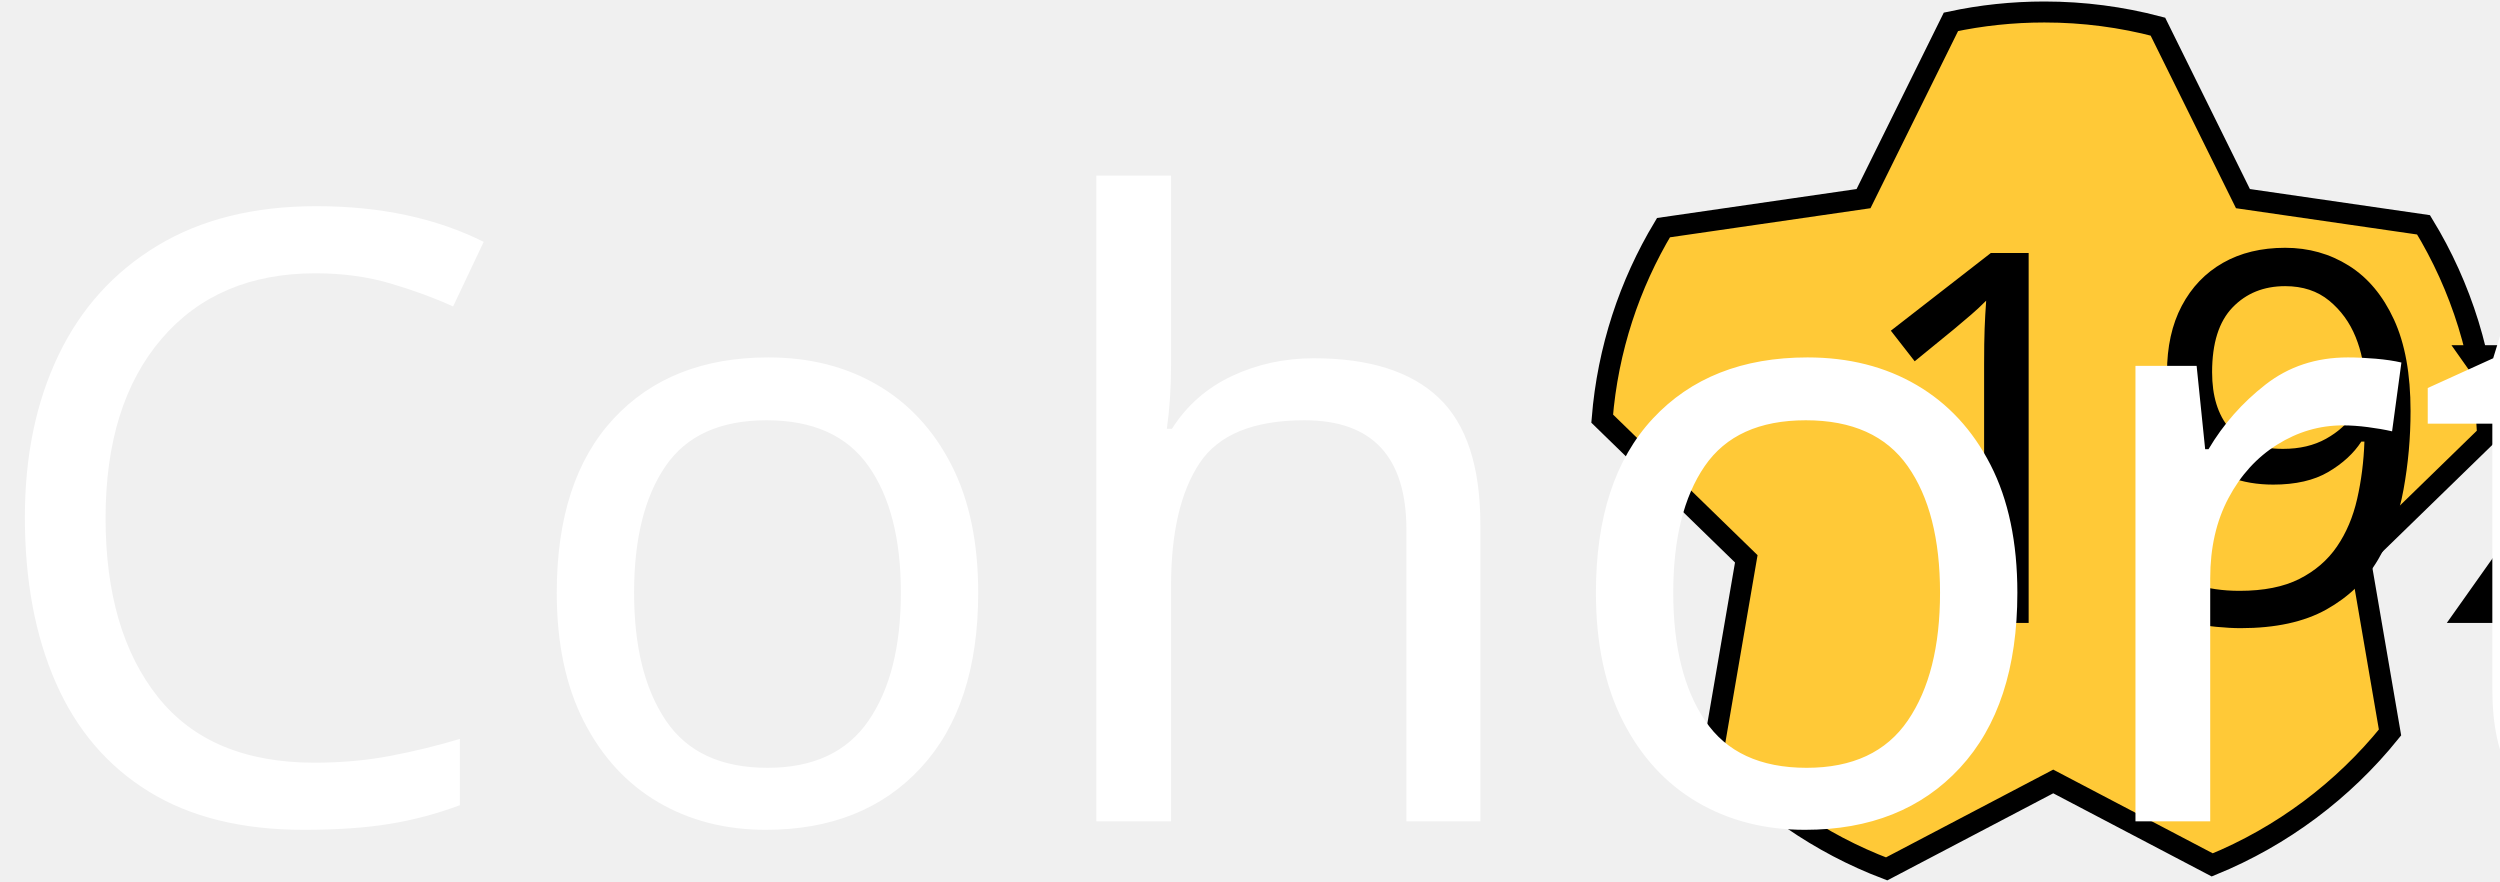
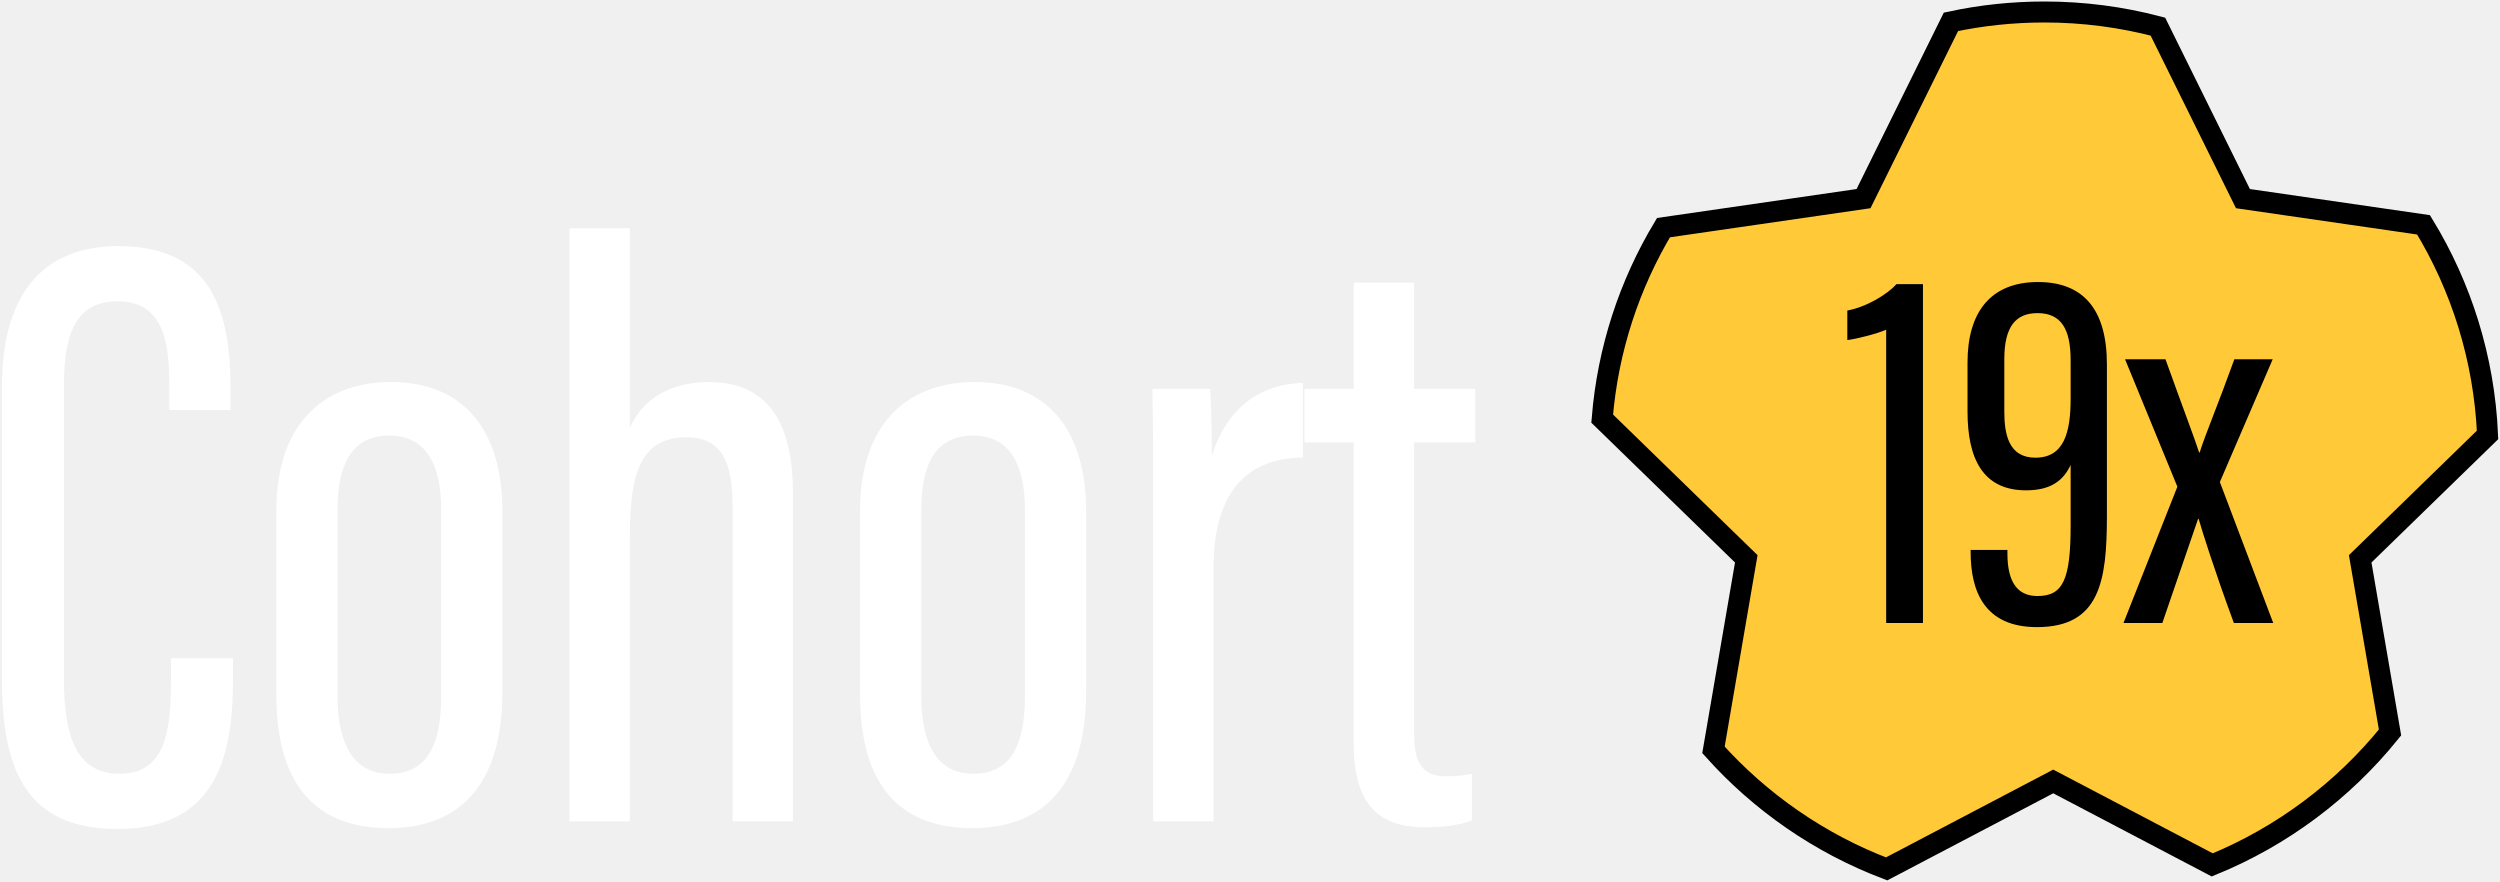
<svg xmlns="http://www.w3.org/2000/svg" width="834px" height="294px" viewBox="0 0 834 294" version="1.1">
  <defs />
  <g id="Page-1" stroke="none" stroke-width="1" fill="none" fill-rule="evenodd">
    <g id="Artboard-1-Copy-6" transform="translate(-125, -105)">
-       <g id="cohort-19-yellow" transform="translate(116, 109)">
-         <g id="Group-Copy-5" transform="translate(543, 0)">
+       <g id="cohort-19-yellow" transform="translate(125, 109)">
+         <g id="Group-Copy-5" transform="translate(534, 0)">
          <path d="M95.377,285.863 L150.96,256.693 L204.004,284.53 C227.355,274.994 247.72,259.674 263.313,240.354 L253.36,182.427 L295.852,141.081 C294.716,115.49 287.057,91.591 274.495,71.001 L214.247,62.262 L185.878,4.883 C173.788,1.697 161.093,-2.84217094e-14 148,-2.84217094e-14 C137.309,-2.84217094e-14 126.882,1.132 116.834,3.282 L87.673,62.262 L20.935,71.943 C9.594,90.848 2.366,112.496 0.488,135.652 L48.56,182.427 L37.612,246.146 C53.264,263.63 73.024,277.372 95.377,285.863 Z" id="Combined-Shape" stroke="#000000" stroke-width="7" fill="#FFC937" />
-           <text id="19x" font-family="AcuminProExtraCond-Medium, Acumin Pro ExtraCondensed" font-size="172.852" font-style="condensed" font-weight="400" fill="#000000">
-             <tspan x="81.4" y="203.823">19x</tspan>
-           </text>
+           <path d="M107.501,203.823 L107.501,90.778 L98.685,90.778 C95.747,94.062 88.833,98.383 82.264,99.593 L82.264,109.446 C85.203,109.1 92.117,107.372 95.228,105.989 L95.228,203.823 L107.501,203.823 Z M123.403,179.451 L123.403,180.142 C123.403,193.106 127.897,205.206 145.528,205.206 C166.443,205.206 168.863,189.995 168.863,168.216 L168.863,117.57 C168.863,98.902 160.739,90.086 145.874,90.086 C129.971,90.086 122.366,100.285 122.366,116.879 L122.366,133.3 C122.366,148.856 127.379,159.573 141.898,159.573 C150.195,159.573 154.344,156.289 156.764,151.103 L156.764,171.327 C156.764,189.477 154.171,194.835 145.701,194.835 C139.133,194.835 135.676,190.341 135.676,180.661 L135.676,179.451 L123.403,179.451 Z M145.701,100.458 C153.652,100.458 156.764,105.816 156.764,116.187 L156.764,128.978 C156.764,140.386 154.517,148.683 145.01,148.683 C136.194,148.683 134.639,141.078 134.639,133.3 L134.639,115.841 C134.639,104.952 138.441,100.458 145.701,100.458 L145.701,100.458 Z M174.913,115.841 L192.371,158.363 L174.395,203.823 L187.358,203.823 C193.235,186.538 197.557,174.266 199.285,169.08 L199.458,169.08 C200.841,173.747 204.298,184.982 211.212,203.823 L224.349,203.823 L206.545,156.807 L224.176,115.841 L211.385,115.841 C206.027,130.707 201.705,140.905 199.804,146.955 L199.631,146.955 C198.075,142.115 194.618,133.127 188.396,115.841 L174.913,115.841 Z" id="19x" fill="#000000" />
        </g>
-         <text id="Cohort-Copy-2" font-family="AcuminProExtraCond-Medium, Acumin Pro ExtraCondensed" font-size="283.454" font-style="condensed" font-weight="400" fill="#FFFFFF">
-           <tspan x="0" y="270">Cohort</tspan>
-         </text>
+         <path d="M57.045,215.577 L57.045,223.514 C57.045,241.371 54.494,254.127 39.754,254.127 C25.581,254.127 21.33,241.655 21.33,222.663 L21.33,124.588 C21.33,107.865 25.014,96.526 39.187,96.526 C53.927,96.526 56.478,108.998 56.478,124.021 L56.478,132.808 L76.886,132.808 L76.886,125.439 C76.886,100.778 71.217,78.102 39.471,78.102 C13.676,78.102 0.637,94.826 0.637,125.155 L0.637,221.529 C0.637,249.308 6.306,272.551 39.187,272.551 C73.485,272.551 77.737,246.19 77.737,222.096 L77.737,215.577 L57.045,215.577 Z M130.459,123.454 C106.933,123.454 92.193,138.478 92.193,166.256 L92.193,227.765 C92.193,258.662 106.082,272.268 129.609,272.268 C152.852,272.268 167.592,258.378 167.592,226.915 L167.592,166.539 C167.592,139.328 154.553,123.454 130.459,123.454 L130.459,123.454 Z M129.892,141.312 C142.648,141.312 147.183,151.8 147.183,165.973 L147.183,228.332 C147.183,246.473 141.23,254.127 129.892,254.127 C117.987,254.127 112.602,244.206 112.602,228.332 L112.602,165.973 C112.602,150.383 117.704,141.312 129.892,141.312 L129.892,141.312 Z M189.984,270 L210.11,270 L210.11,174.76 C210.11,153.784 213.795,141.879 229.101,141.879 C242.707,141.879 244.408,153.501 244.408,165.689 L244.408,270 L264.533,270 L264.533,160.587 C264.533,139.611 258.013,123.454 236.471,123.454 C222.298,123.454 213.795,130.257 210.11,138.761 L210.11,72.149 L189.984,72.149 L189.984,270 Z M325.192,123.454 C301.665,123.454 286.926,138.478 286.926,166.256 L286.926,227.765 C286.926,258.662 300.815,272.268 324.341,272.268 C347.585,272.268 362.324,258.378 362.324,226.915 L362.324,166.539 C362.324,139.328 349.285,123.454 325.192,123.454 L325.192,123.454 Z M324.625,141.312 C337.38,141.312 341.916,151.8 341.916,165.973 L341.916,228.332 C341.916,246.473 335.963,254.127 324.625,254.127 C312.72,254.127 307.334,244.206 307.334,228.332 L307.334,165.973 C307.334,150.383 312.436,141.312 324.625,141.312 L324.625,141.312 Z M434.605,123.738 C422.133,124.021 409.661,130.541 404.275,148.115 C404.275,138.478 403.992,129.407 403.708,125.722 L384.434,125.722 C384.717,138.478 384.717,151.516 384.717,174.76 L384.717,270 L404.842,270 L404.842,185.247 C404.842,159.17 417.031,148.682 434.605,148.682 L434.605,123.738 Z M435.172,143.58 L451.612,143.58 L451.612,244.206 C451.612,266.032 461.533,271.984 475.422,271.984 C480.524,271.984 486.76,271.417 491.012,269.717 L491.012,254.127 C489.028,254.694 484.776,254.977 482.225,254.977 C472.871,254.977 471.737,247.891 471.737,240.521 L471.737,143.58 L492.146,143.58 L492.146,125.722 L471.737,125.722 L471.737,90.29 L451.612,90.29 L451.612,125.722 L435.172,125.722 L435.172,143.58 Z" id="Cohort-Copy-2" fill="#FFFFFF" />
      </g>
    </g>
  </g>
</svg>
